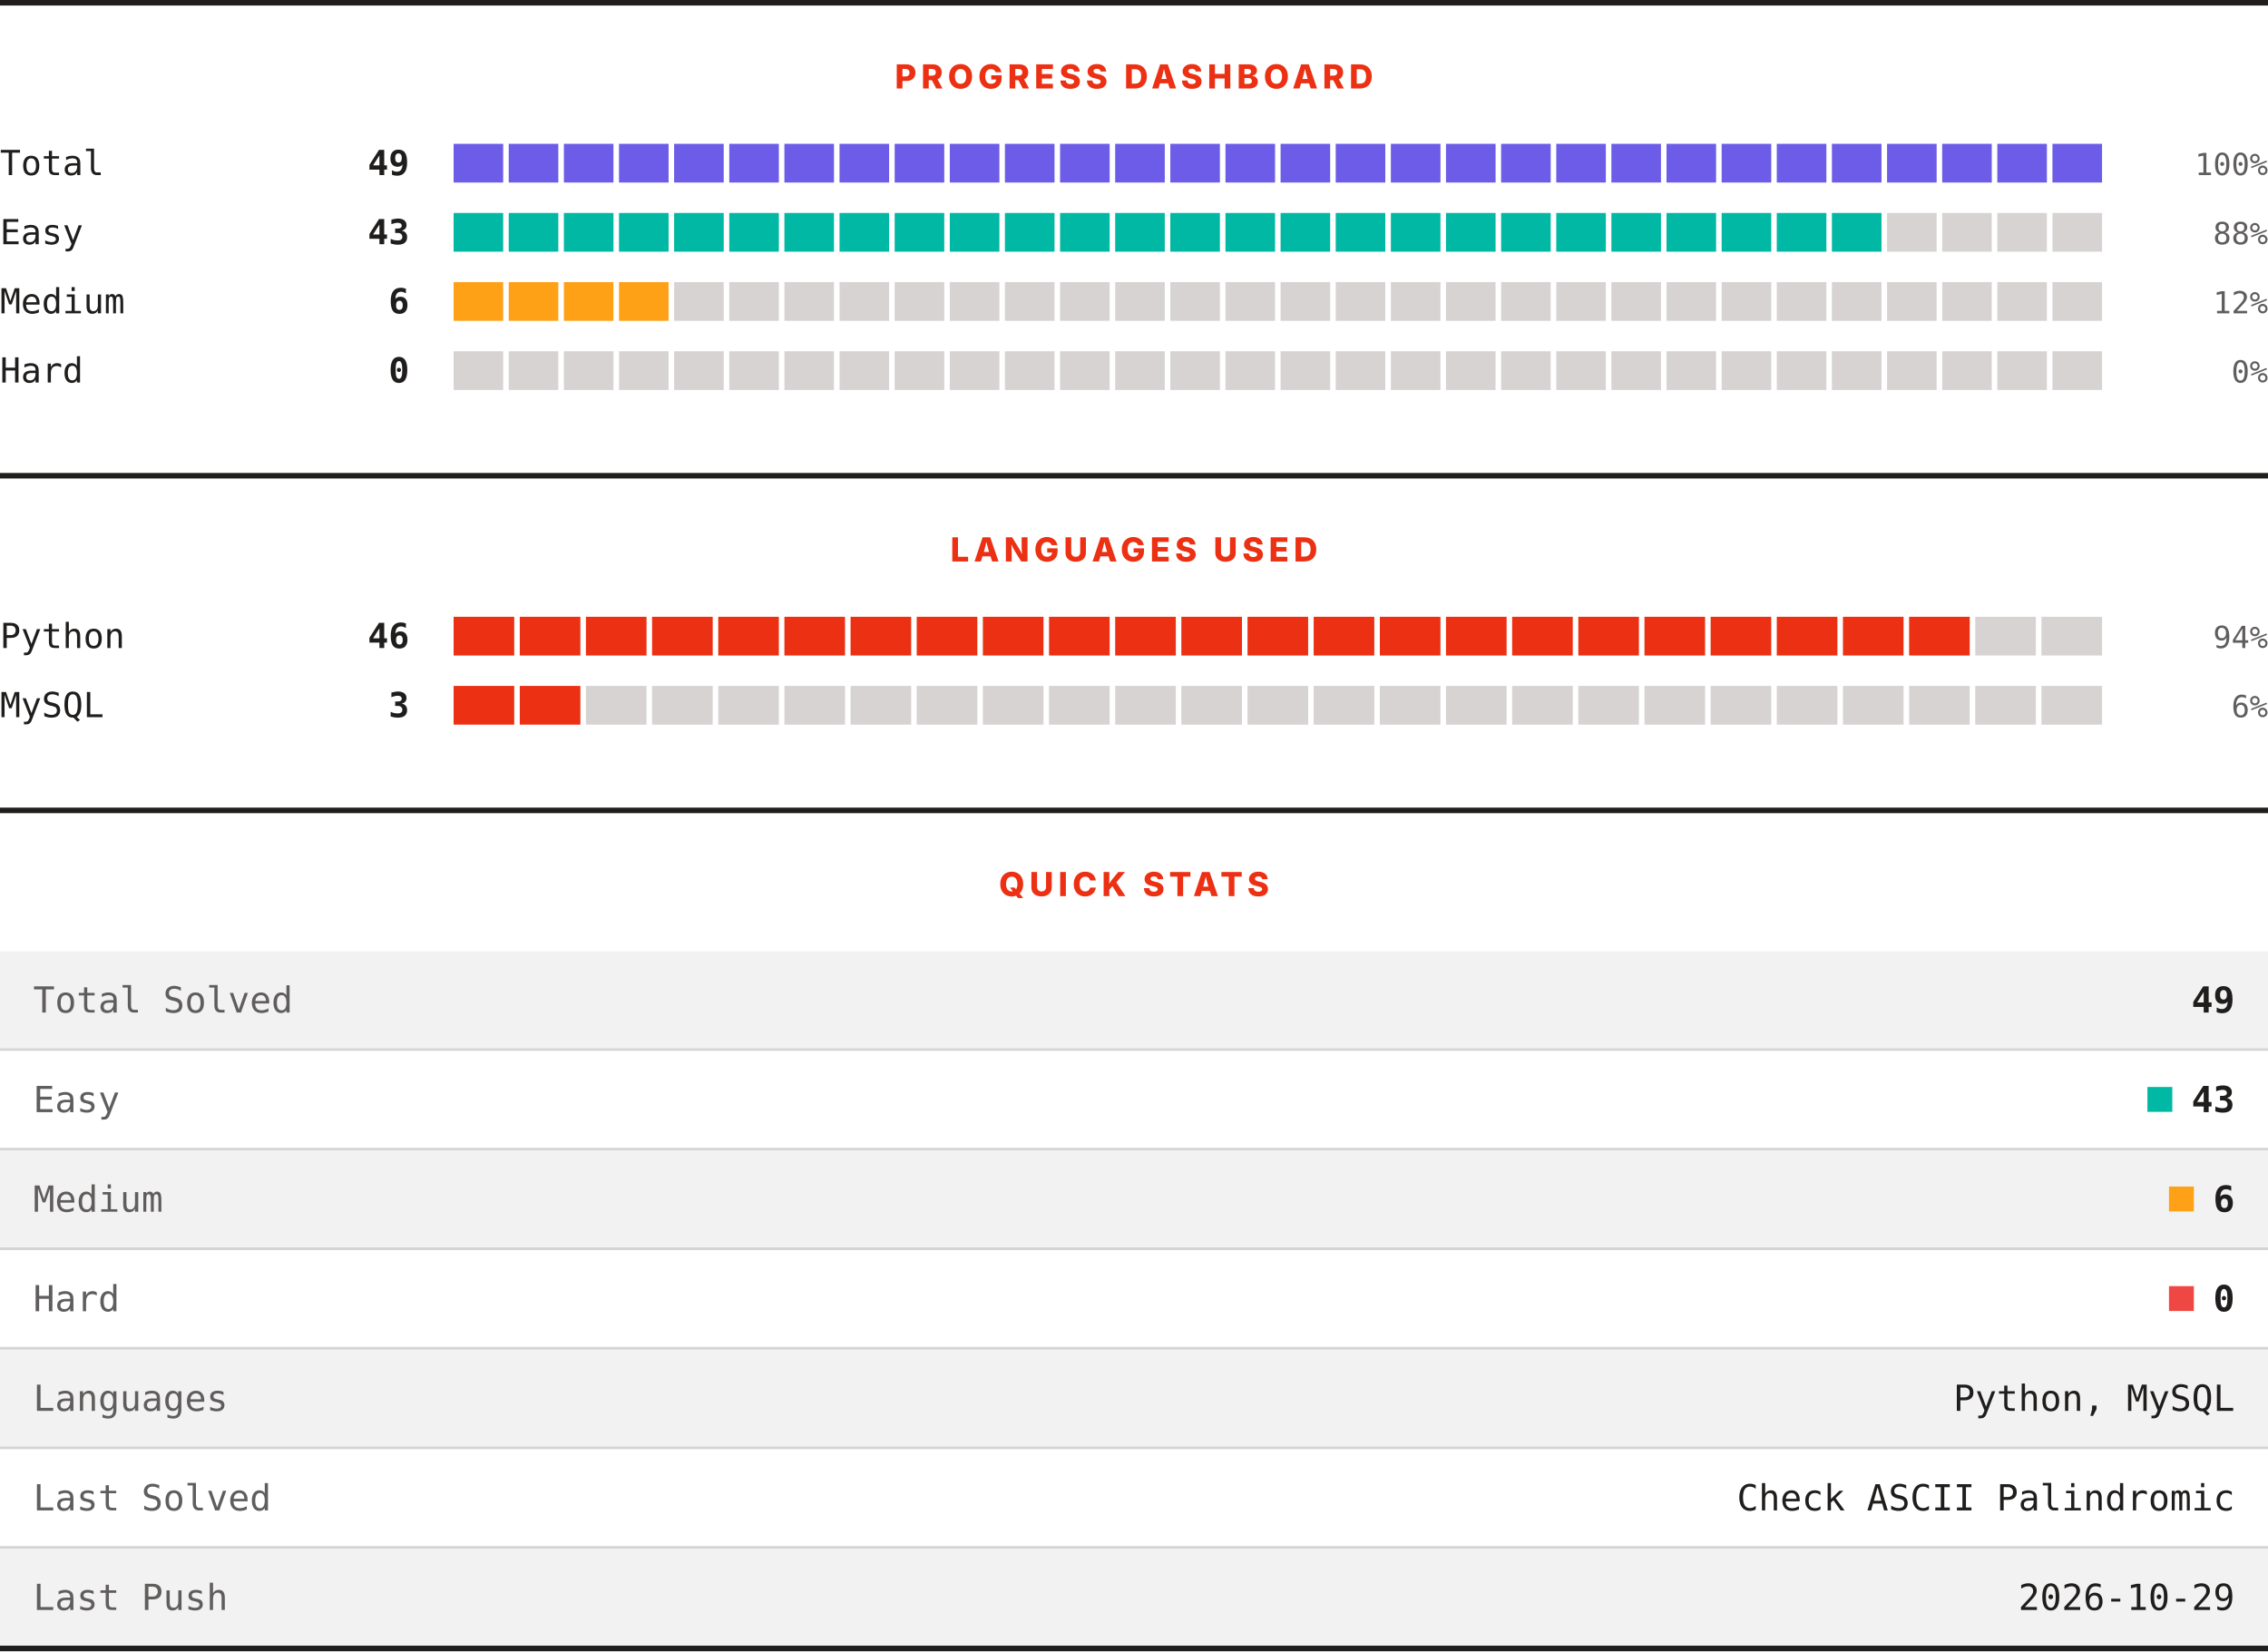
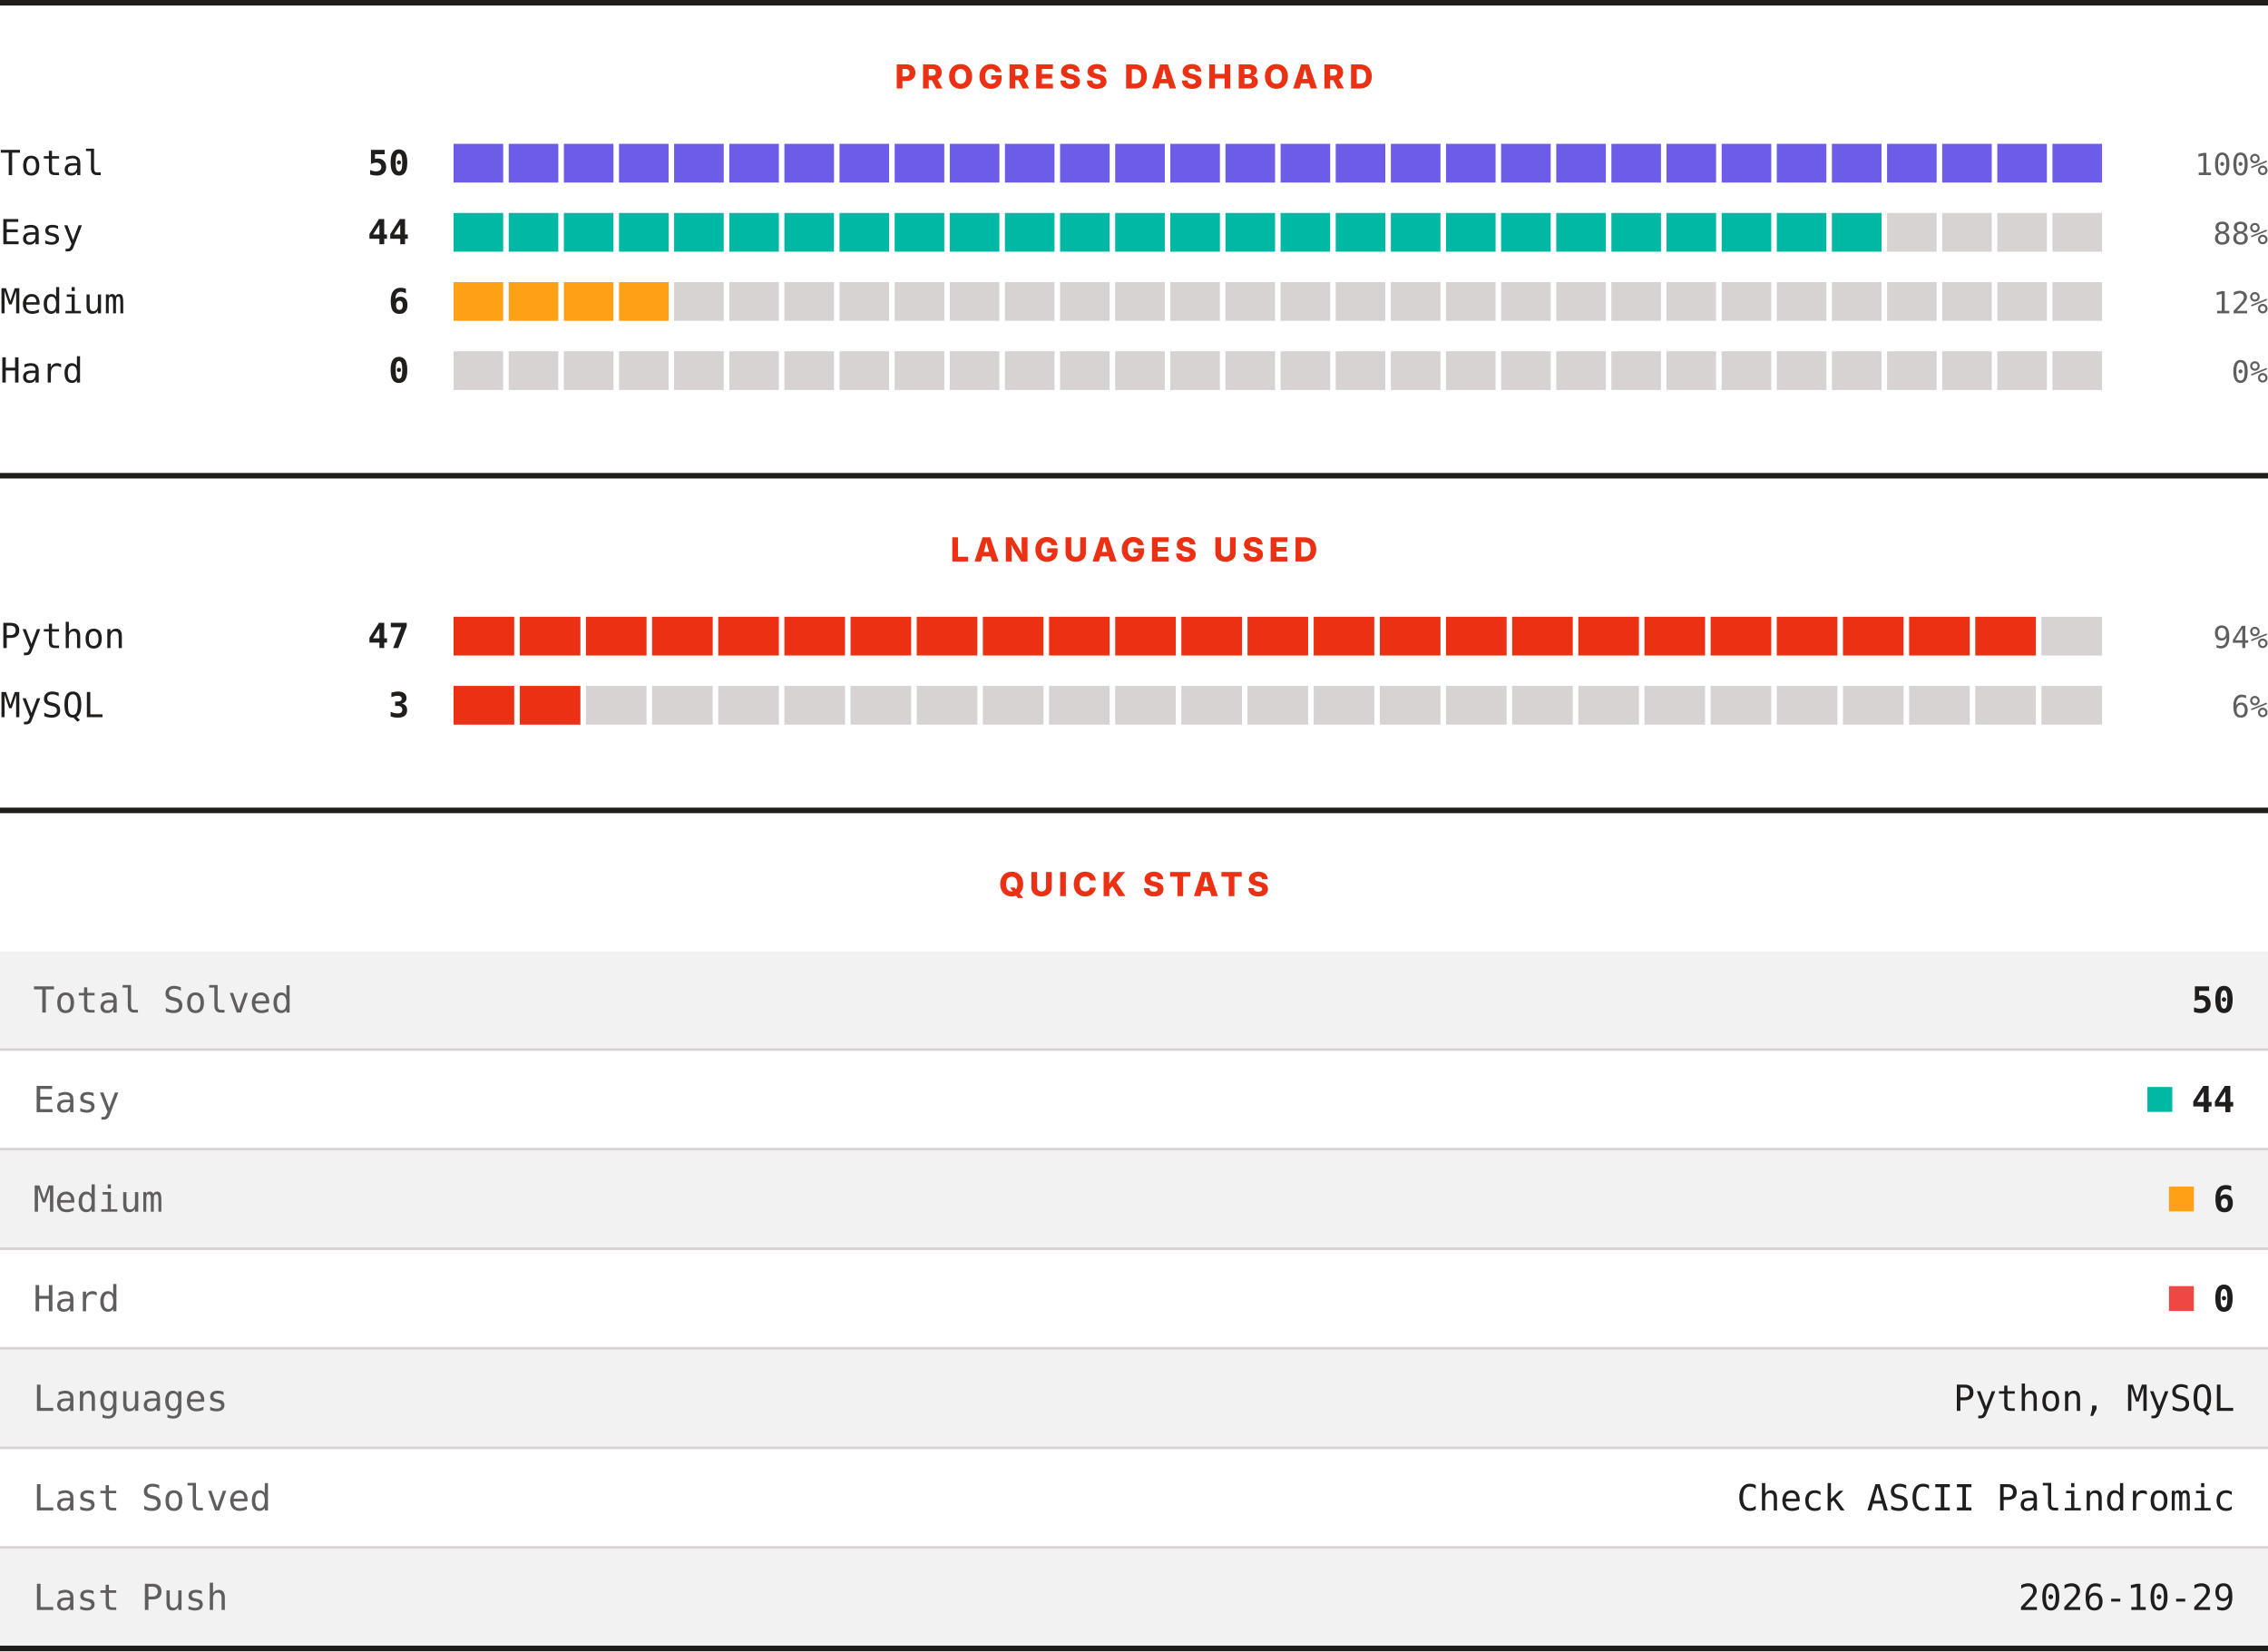
<svg xmlns="http://www.w3.org/2000/svg" width="820" height="597" viewBox="0 0 820 597" role="img" aria-label="LeetCode progress, languages and quick stats">
  <rect width="820" height="597" fill="#ffffff" />
  <rect x="0" y="0" width="820" height="2" fill="#201e1d" />
  <text x="410" y="32" text-anchor="middle" font-family="Archivo, system-ui, -apple-system, Segoe UI, sans-serif" font-size="12" font-weight="800" letter-spacing="1.68" fill="#ec3013">PROGRESS DASHBOARD</text>
  <text x="0" y="63.3" font-family="ui-monospace, SFMono-Regular, Menlo, Consolas, monospace" font-size="12.5" fill="#201e1d">Total</text>
-   <text x="148" y="63.3" text-anchor="end" font-family="ui-monospace, SFMono-Regular, Menlo, Consolas, monospace" font-size="12.5" font-weight="700" fill="#201e1d">49</text>
+   <text x="148" y="63.3" text-anchor="end" font-family="ui-monospace, SFMono-Regular, Menlo, Consolas, monospace" font-size="12.5" font-weight="700" fill="#201e1d">50</text>
  <rect x="164.00" y="52" width="17.93" height="14" fill="#6c5ce7" />
  <rect x="183.93" y="52" width="17.93" height="14" fill="#6c5ce7" />
  <rect x="203.87" y="52" width="17.93" height="14" fill="#6c5ce7" />
  <rect x="223.80" y="52" width="17.93" height="14" fill="#6c5ce7" />
  <rect x="243.73" y="52" width="17.93" height="14" fill="#6c5ce7" />
  <rect x="263.67" y="52" width="17.93" height="14" fill="#6c5ce7" />
  <rect x="283.60" y="52" width="17.93" height="14" fill="#6c5ce7" />
  <rect x="303.53" y="52" width="17.93" height="14" fill="#6c5ce7" />
  <rect x="323.47" y="52" width="17.93" height="14" fill="#6c5ce7" />
  <rect x="343.40" y="52" width="17.93" height="14" fill="#6c5ce7" />
  <rect x="363.33" y="52" width="17.93" height="14" fill="#6c5ce7" />
  <rect x="383.27" y="52" width="17.93" height="14" fill="#6c5ce7" />
  <rect x="403.20" y="52" width="17.93" height="14" fill="#6c5ce7" />
  <rect x="423.13" y="52" width="17.93" height="14" fill="#6c5ce7" />
  <rect x="443.07" y="52" width="17.93" height="14" fill="#6c5ce7" />
  <rect x="463.00" y="52" width="17.93" height="14" fill="#6c5ce7" />
  <rect x="482.93" y="52" width="17.93" height="14" fill="#6c5ce7" />
  <rect x="502.87" y="52" width="17.93" height="14" fill="#6c5ce7" />
  <rect x="522.80" y="52" width="17.93" height="14" fill="#6c5ce7" />
  <rect x="542.73" y="52" width="17.93" height="14" fill="#6c5ce7" />
  <rect x="562.67" y="52" width="17.93" height="14" fill="#6c5ce7" />
  <rect x="582.60" y="52" width="17.93" height="14" fill="#6c5ce7" />
  <rect x="602.53" y="52" width="17.93" height="14" fill="#6c5ce7" />
  <rect x="622.47" y="52" width="17.93" height="14" fill="#6c5ce7" />
  <rect x="642.40" y="52" width="17.93" height="14" fill="#6c5ce7" />
  <rect x="662.33" y="52" width="17.93" height="14" fill="#6c5ce7" />
  <rect x="682.27" y="52" width="17.93" height="14" fill="#6c5ce7" />
  <rect x="702.20" y="52" width="17.93" height="14" fill="#6c5ce7" />
  <rect x="722.13" y="52" width="17.93" height="14" fill="#6c5ce7" />
  <rect x="742.07" y="52" width="17.93" height="14" fill="#6c5ce7" />
  <text x="820" y="63.3" text-anchor="end" font-family="ui-monospace, SFMono-Regular, Menlo, Consolas, monospace" font-size="11" fill="#605d5d">100%</text>
  <text x="0" y="88.3" font-family="ui-monospace, SFMono-Regular, Menlo, Consolas, monospace" font-size="12.5" fill="#201e1d">Easy</text>
-   <text x="148" y="88.3" text-anchor="end" font-family="ui-monospace, SFMono-Regular, Menlo, Consolas, monospace" font-size="12.5" font-weight="700" fill="#201e1d">43</text>
+   <text x="148" y="88.3" text-anchor="end" font-family="ui-monospace, SFMono-Regular, Menlo, Consolas, monospace" font-size="12.5" font-weight="700" fill="#201e1d">44</text>
  <rect x="164.00" y="77" width="17.93" height="14" fill="#00b8a3" />
  <rect x="183.93" y="77" width="17.93" height="14" fill="#00b8a3" />
  <rect x="203.87" y="77" width="17.93" height="14" fill="#00b8a3" />
  <rect x="223.80" y="77" width="17.93" height="14" fill="#00b8a3" />
  <rect x="243.73" y="77" width="17.93" height="14" fill="#00b8a3" />
  <rect x="263.67" y="77" width="17.93" height="14" fill="#00b8a3" />
  <rect x="283.60" y="77" width="17.93" height="14" fill="#00b8a3" />
  <rect x="303.53" y="77" width="17.93" height="14" fill="#00b8a3" />
  <rect x="323.47" y="77" width="17.93" height="14" fill="#00b8a3" />
  <rect x="343.40" y="77" width="17.93" height="14" fill="#00b8a3" />
  <rect x="363.33" y="77" width="17.93" height="14" fill="#00b8a3" />
  <rect x="383.27" y="77" width="17.93" height="14" fill="#00b8a3" />
  <rect x="403.20" y="77" width="17.93" height="14" fill="#00b8a3" />
  <rect x="423.13" y="77" width="17.93" height="14" fill="#00b8a3" />
  <rect x="443.07" y="77" width="17.93" height="14" fill="#00b8a3" />
  <rect x="463.00" y="77" width="17.93" height="14" fill="#00b8a3" />
  <rect x="482.93" y="77" width="17.93" height="14" fill="#00b8a3" />
  <rect x="502.87" y="77" width="17.93" height="14" fill="#00b8a3" />
  <rect x="522.80" y="77" width="17.93" height="14" fill="#00b8a3" />
  <rect x="542.73" y="77" width="17.93" height="14" fill="#00b8a3" />
  <rect x="562.67" y="77" width="17.93" height="14" fill="#00b8a3" />
  <rect x="582.60" y="77" width="17.93" height="14" fill="#00b8a3" />
  <rect x="602.53" y="77" width="17.93" height="14" fill="#00b8a3" />
  <rect x="622.47" y="77" width="17.93" height="14" fill="#00b8a3" />
  <rect x="642.40" y="77" width="17.93" height="14" fill="#00b8a3" />
  <rect x="662.33" y="77" width="17.93" height="14" fill="#00b8a3" />
  <rect x="682.27" y="77" width="17.93" height="14" fill="#d7d3d3" />
  <rect x="702.20" y="77" width="17.93" height="14" fill="#d7d3d3" />
  <rect x="722.13" y="77" width="17.93" height="14" fill="#d7d3d3" />
  <rect x="742.07" y="77" width="17.93" height="14" fill="#d7d3d3" />
  <text x="820" y="88.3" text-anchor="end" font-family="ui-monospace, SFMono-Regular, Menlo, Consolas, monospace" font-size="11" fill="#605d5d">88%</text>
  <text x="0" y="113.3" font-family="ui-monospace, SFMono-Regular, Menlo, Consolas, monospace" font-size="12.5" fill="#201e1d">Medium</text>
  <text x="148" y="113.3" text-anchor="end" font-family="ui-monospace, SFMono-Regular, Menlo, Consolas, monospace" font-size="12.5" font-weight="700" fill="#201e1d">6</text>
  <rect x="164.00" y="102" width="17.93" height="14" fill="#ffa116" />
  <rect x="183.93" y="102" width="17.93" height="14" fill="#ffa116" />
  <rect x="203.87" y="102" width="17.93" height="14" fill="#ffa116" />
  <rect x="223.80" y="102" width="17.93" height="14" fill="#ffa116" />
  <rect x="243.73" y="102" width="17.93" height="14" fill="#d7d3d3" />
  <rect x="263.67" y="102" width="17.93" height="14" fill="#d7d3d3" />
  <rect x="283.60" y="102" width="17.93" height="14" fill="#d7d3d3" />
  <rect x="303.53" y="102" width="17.93" height="14" fill="#d7d3d3" />
  <rect x="323.47" y="102" width="17.93" height="14" fill="#d7d3d3" />
  <rect x="343.40" y="102" width="17.93" height="14" fill="#d7d3d3" />
  <rect x="363.33" y="102" width="17.93" height="14" fill="#d7d3d3" />
  <rect x="383.27" y="102" width="17.93" height="14" fill="#d7d3d3" />
  <rect x="403.20" y="102" width="17.93" height="14" fill="#d7d3d3" />
  <rect x="423.13" y="102" width="17.93" height="14" fill="#d7d3d3" />
  <rect x="443.07" y="102" width="17.93" height="14" fill="#d7d3d3" />
  <rect x="463.00" y="102" width="17.93" height="14" fill="#d7d3d3" />
  <rect x="482.93" y="102" width="17.93" height="14" fill="#d7d3d3" />
  <rect x="502.87" y="102" width="17.93" height="14" fill="#d7d3d3" />
  <rect x="522.80" y="102" width="17.93" height="14" fill="#d7d3d3" />
  <rect x="542.73" y="102" width="17.93" height="14" fill="#d7d3d3" />
  <rect x="562.67" y="102" width="17.93" height="14" fill="#d7d3d3" />
  <rect x="582.60" y="102" width="17.93" height="14" fill="#d7d3d3" />
  <rect x="602.53" y="102" width="17.93" height="14" fill="#d7d3d3" />
  <rect x="622.47" y="102" width="17.93" height="14" fill="#d7d3d3" />
  <rect x="642.40" y="102" width="17.93" height="14" fill="#d7d3d3" />
  <rect x="662.33" y="102" width="17.93" height="14" fill="#d7d3d3" />
  <rect x="682.27" y="102" width="17.93" height="14" fill="#d7d3d3" />
  <rect x="702.20" y="102" width="17.93" height="14" fill="#d7d3d3" />
  <rect x="722.13" y="102" width="17.93" height="14" fill="#d7d3d3" />
  <rect x="742.07" y="102" width="17.93" height="14" fill="#d7d3d3" />
  <text x="820" y="113.3" text-anchor="end" font-family="ui-monospace, SFMono-Regular, Menlo, Consolas, monospace" font-size="11" fill="#605d5d">12%</text>
  <text x="0" y="138.3" font-family="ui-monospace, SFMono-Regular, Menlo, Consolas, monospace" font-size="12.5" fill="#201e1d">Hard</text>
  <text x="148" y="138.3" text-anchor="end" font-family="ui-monospace, SFMono-Regular, Menlo, Consolas, monospace" font-size="12.5" font-weight="700" fill="#201e1d">0</text>
  <rect x="164.00" y="127" width="17.93" height="14" fill="#d7d3d3" />
  <rect x="183.93" y="127" width="17.93" height="14" fill="#d7d3d3" />
  <rect x="203.87" y="127" width="17.93" height="14" fill="#d7d3d3" />
  <rect x="223.80" y="127" width="17.93" height="14" fill="#d7d3d3" />
  <rect x="243.73" y="127" width="17.93" height="14" fill="#d7d3d3" />
  <rect x="263.67" y="127" width="17.93" height="14" fill="#d7d3d3" />
  <rect x="283.60" y="127" width="17.93" height="14" fill="#d7d3d3" />
  <rect x="303.53" y="127" width="17.93" height="14" fill="#d7d3d3" />
  <rect x="323.47" y="127" width="17.93" height="14" fill="#d7d3d3" />
  <rect x="343.40" y="127" width="17.93" height="14" fill="#d7d3d3" />
  <rect x="363.33" y="127" width="17.93" height="14" fill="#d7d3d3" />
  <rect x="383.27" y="127" width="17.93" height="14" fill="#d7d3d3" />
  <rect x="403.20" y="127" width="17.93" height="14" fill="#d7d3d3" />
  <rect x="423.13" y="127" width="17.93" height="14" fill="#d7d3d3" />
  <rect x="443.07" y="127" width="17.93" height="14" fill="#d7d3d3" />
  <rect x="463.00" y="127" width="17.93" height="14" fill="#d7d3d3" />
  <rect x="482.93" y="127" width="17.93" height="14" fill="#d7d3d3" />
  <rect x="502.87" y="127" width="17.93" height="14" fill="#d7d3d3" />
  <rect x="522.80" y="127" width="17.93" height="14" fill="#d7d3d3" />
  <rect x="542.73" y="127" width="17.93" height="14" fill="#d7d3d3" />
  <rect x="562.67" y="127" width="17.93" height="14" fill="#d7d3d3" />
  <rect x="582.60" y="127" width="17.93" height="14" fill="#d7d3d3" />
  <rect x="602.53" y="127" width="17.93" height="14" fill="#d7d3d3" />
  <rect x="622.47" y="127" width="17.93" height="14" fill="#d7d3d3" />
  <rect x="642.40" y="127" width="17.93" height="14" fill="#d7d3d3" />
  <rect x="662.33" y="127" width="17.93" height="14" fill="#d7d3d3" />
  <rect x="682.27" y="127" width="17.93" height="14" fill="#d7d3d3" />
  <rect x="702.20" y="127" width="17.93" height="14" fill="#d7d3d3" />
  <rect x="722.13" y="127" width="17.93" height="14" fill="#d7d3d3" />
  <rect x="742.07" y="127" width="17.93" height="14" fill="#d7d3d3" />
  <text x="820" y="138.3" text-anchor="end" font-family="ui-monospace, SFMono-Regular, Menlo, Consolas, monospace" font-size="11" fill="#605d5d">0%</text>
  <rect x="0" y="171" width="820" height="2" fill="#201e1d" />
  <text x="410" y="203" text-anchor="middle" font-family="Archivo, system-ui, -apple-system, Segoe UI, sans-serif" font-size="12" font-weight="800" letter-spacing="1.68" fill="#ec3013">LANGUAGES USED</text>
  <text x="0" y="234.3" font-family="ui-monospace, SFMono-Regular, Menlo, Consolas, monospace" font-size="12.5" fill="#201e1d">Python</text>
-   <text x="148" y="234.3" text-anchor="end" font-family="ui-monospace, SFMono-Regular, Menlo, Consolas, monospace" font-size="12.5" font-weight="700" fill="#201e1d">46</text>
+   <text x="148" y="234.3" text-anchor="end" font-family="ui-monospace, SFMono-Regular, Menlo, Consolas, monospace" font-size="12.5" font-weight="700" fill="#201e1d">47</text>
  <rect x="164.00" y="223" width="21.92" height="14" fill="#ec3013" />
  <rect x="187.92" y="223" width="21.92" height="14" fill="#ec3013" />
  <rect x="211.84" y="223" width="21.92" height="14" fill="#ec3013" />
  <rect x="235.76" y="223" width="21.92" height="14" fill="#ec3013" />
  <rect x="259.68" y="223" width="21.92" height="14" fill="#ec3013" />
  <rect x="283.60" y="223" width="21.92" height="14" fill="#ec3013" />
  <rect x="307.52" y="223" width="21.92" height="14" fill="#ec3013" />
  <rect x="331.44" y="223" width="21.92" height="14" fill="#ec3013" />
  <rect x="355.36" y="223" width="21.92" height="14" fill="#ec3013" />
  <rect x="379.28" y="223" width="21.92" height="14" fill="#ec3013" />
  <rect x="403.20" y="223" width="21.92" height="14" fill="#ec3013" />
  <rect x="427.12" y="223" width="21.92" height="14" fill="#ec3013" />
  <rect x="451.04" y="223" width="21.92" height="14" fill="#ec3013" />
  <rect x="474.96" y="223" width="21.92" height="14" fill="#ec3013" />
  <rect x="498.88" y="223" width="21.92" height="14" fill="#ec3013" />
  <rect x="522.80" y="223" width="21.92" height="14" fill="#ec3013" />
  <rect x="546.72" y="223" width="21.92" height="14" fill="#ec3013" />
  <rect x="570.64" y="223" width="21.92" height="14" fill="#ec3013" />
  <rect x="594.56" y="223" width="21.92" height="14" fill="#ec3013" />
  <rect x="618.48" y="223" width="21.92" height="14" fill="#ec3013" />
  <rect x="642.40" y="223" width="21.92" height="14" fill="#ec3013" />
  <rect x="666.32" y="223" width="21.92" height="14" fill="#ec3013" />
  <rect x="690.24" y="223" width="21.92" height="14" fill="#ec3013" />
-   <rect x="714.16" y="223" width="21.92" height="14" fill="#d7d3d3" />
+   <rect x="714.16" y="223" width="21.92" height="14" fill="#ec3013" />
  <rect x="738.08" y="223" width="21.92" height="14" fill="#d7d3d3" />
  <text x="820" y="234.3" text-anchor="end" font-family="ui-monospace, SFMono-Regular, Menlo, Consolas, monospace" font-size="11" fill="#605d5d">94%</text>
  <text x="0" y="259.3" font-family="ui-monospace, SFMono-Regular, Menlo, Consolas, monospace" font-size="12.5" fill="#201e1d">MySQL</text>
  <text x="148" y="259.3" text-anchor="end" font-family="ui-monospace, SFMono-Regular, Menlo, Consolas, monospace" font-size="12.5" font-weight="700" fill="#201e1d">3</text>
  <rect x="164.00" y="248" width="21.92" height="14" fill="#ec3013" />
  <rect x="187.92" y="248" width="21.92" height="14" fill="#ec3013" />
  <rect x="211.84" y="248" width="21.92" height="14" fill="#d7d3d3" />
  <rect x="235.76" y="248" width="21.92" height="14" fill="#d7d3d3" />
  <rect x="259.68" y="248" width="21.92" height="14" fill="#d7d3d3" />
  <rect x="283.60" y="248" width="21.92" height="14" fill="#d7d3d3" />
  <rect x="307.52" y="248" width="21.92" height="14" fill="#d7d3d3" />
  <rect x="331.44" y="248" width="21.92" height="14" fill="#d7d3d3" />
  <rect x="355.36" y="248" width="21.92" height="14" fill="#d7d3d3" />
  <rect x="379.28" y="248" width="21.92" height="14" fill="#d7d3d3" />
  <rect x="403.20" y="248" width="21.92" height="14" fill="#d7d3d3" />
  <rect x="427.12" y="248" width="21.92" height="14" fill="#d7d3d3" />
  <rect x="451.04" y="248" width="21.92" height="14" fill="#d7d3d3" />
  <rect x="474.96" y="248" width="21.92" height="14" fill="#d7d3d3" />
  <rect x="498.88" y="248" width="21.92" height="14" fill="#d7d3d3" />
  <rect x="522.80" y="248" width="21.92" height="14" fill="#d7d3d3" />
  <rect x="546.72" y="248" width="21.92" height="14" fill="#d7d3d3" />
  <rect x="570.64" y="248" width="21.92" height="14" fill="#d7d3d3" />
  <rect x="594.56" y="248" width="21.92" height="14" fill="#d7d3d3" />
  <rect x="618.48" y="248" width="21.92" height="14" fill="#d7d3d3" />
  <rect x="642.40" y="248" width="21.92" height="14" fill="#d7d3d3" />
  <rect x="666.32" y="248" width="21.92" height="14" fill="#d7d3d3" />
  <rect x="690.24" y="248" width="21.92" height="14" fill="#d7d3d3" />
  <rect x="714.16" y="248" width="21.92" height="14" fill="#d7d3d3" />
  <rect x="738.08" y="248" width="21.92" height="14" fill="#d7d3d3" />
  <text x="820" y="259.3" text-anchor="end" font-family="ui-monospace, SFMono-Regular, Menlo, Consolas, monospace" font-size="11" fill="#605d5d">6%</text>
  <rect x="0" y="292" width="820" height="2" fill="#201e1d" />
  <text x="410" y="324" text-anchor="middle" font-family="Archivo, system-ui, -apple-system, Segoe UI, sans-serif" font-size="12" font-weight="800" letter-spacing="1.68" fill="#ec3013">QUICK STATS</text>
  <rect x="0" y="344" width="820" height="35" fill="#f3f2f2" />
  <text x="12" y="366.1" font-family="ui-monospace, SFMono-Regular, Menlo, Consolas, monospace" font-size="13" fill="#605d5d">Total Solved</text>
-   <text x="808" y="366.1" text-anchor="end" font-family="ui-monospace, SFMono-Regular, Menlo, Consolas, monospace" font-size="13" font-weight="700" fill="#201e1d">49</text>
+   <text x="808" y="366.1" text-anchor="end" font-family="ui-monospace, SFMono-Regular, Menlo, Consolas, monospace" font-size="13" font-weight="700" fill="#201e1d">50</text>
  <rect x="0" y="379" width="820" height="1" fill="#d7d3d3" />
  <rect x="0" y="380" width="820" height="35" fill="#ffffff" />
  <text x="12" y="402.1" font-family="ui-monospace, SFMono-Regular, Menlo, Consolas, monospace" font-size="13" fill="#605d5d">Easy</text>
  <rect x="776.4" y="393" width="9" height="9" fill="#00b8a3" />
-   <text x="808" y="402.1" text-anchor="end" font-family="ui-monospace, SFMono-Regular, Menlo, Consolas, monospace" font-size="13" font-weight="700" fill="#201e1d">43</text>
+   <text x="808" y="402.1" text-anchor="end" font-family="ui-monospace, SFMono-Regular, Menlo, Consolas, monospace" font-size="13" font-weight="700" fill="#201e1d">44</text>
  <rect x="0" y="415" width="820" height="1" fill="#d7d3d3" />
  <rect x="0" y="416" width="820" height="35" fill="#f3f2f2" />
  <text x="12" y="438.1" font-family="ui-monospace, SFMono-Regular, Menlo, Consolas, monospace" font-size="13" fill="#605d5d">Medium</text>
  <rect x="784.2" y="429" width="9" height="9" fill="#ffa116" />
  <text x="808" y="438.1" text-anchor="end" font-family="ui-monospace, SFMono-Regular, Menlo, Consolas, monospace" font-size="13" font-weight="700" fill="#201e1d">6</text>
  <rect x="0" y="451" width="820" height="1" fill="#d7d3d3" />
  <rect x="0" y="452" width="820" height="35" fill="#ffffff" />
  <text x="12" y="474.1" font-family="ui-monospace, SFMono-Regular, Menlo, Consolas, monospace" font-size="13" fill="#605d5d">Hard</text>
  <rect x="784.2" y="465" width="9" height="9" fill="#ef4743" />
  <text x="808" y="474.1" text-anchor="end" font-family="ui-monospace, SFMono-Regular, Menlo, Consolas, monospace" font-size="13" font-weight="700" fill="#201e1d">0</text>
  <rect x="0" y="487" width="820" height="1" fill="#d7d3d3" />
  <rect x="0" y="488" width="820" height="35" fill="#f3f2f2" />
  <text x="12" y="510.1" font-family="ui-monospace, SFMono-Regular, Menlo, Consolas, monospace" font-size="13" fill="#605d5d">Languages</text>
  <text x="808" y="510.1" text-anchor="end" font-family="ui-monospace, SFMono-Regular, Menlo, Consolas, monospace" font-size="13" fill="#201e1d">Python, MySQL</text>
  <rect x="0" y="523" width="820" height="1" fill="#d7d3d3" />
  <rect x="0" y="524" width="820" height="35" fill="#ffffff" />
  <text x="12" y="546.1" font-family="ui-monospace, SFMono-Regular, Menlo, Consolas, monospace" font-size="13" fill="#605d5d">Last Solved</text>
  <text x="808" y="546.1" text-anchor="end" font-family="ui-monospace, SFMono-Regular, Menlo, Consolas, monospace" font-size="13" fill="#201e1d">Check ASCII Palindromic</text>
  <rect x="0" y="559" width="820" height="1" fill="#d7d3d3" />
  <rect x="0" y="560" width="820" height="35" fill="#f3f2f2" />
  <text x="12" y="582.1" font-family="ui-monospace, SFMono-Regular, Menlo, Consolas, monospace" font-size="13" fill="#605d5d">Last Push</text>
  <text x="808" y="582.1" text-anchor="end" font-family="ui-monospace, SFMono-Regular, Menlo, Consolas, monospace" font-size="13" fill="#201e1d">2026-10-29</text>
  <rect x="0" y="595" width="820" height="2" fill="#201e1d" />
</svg>
